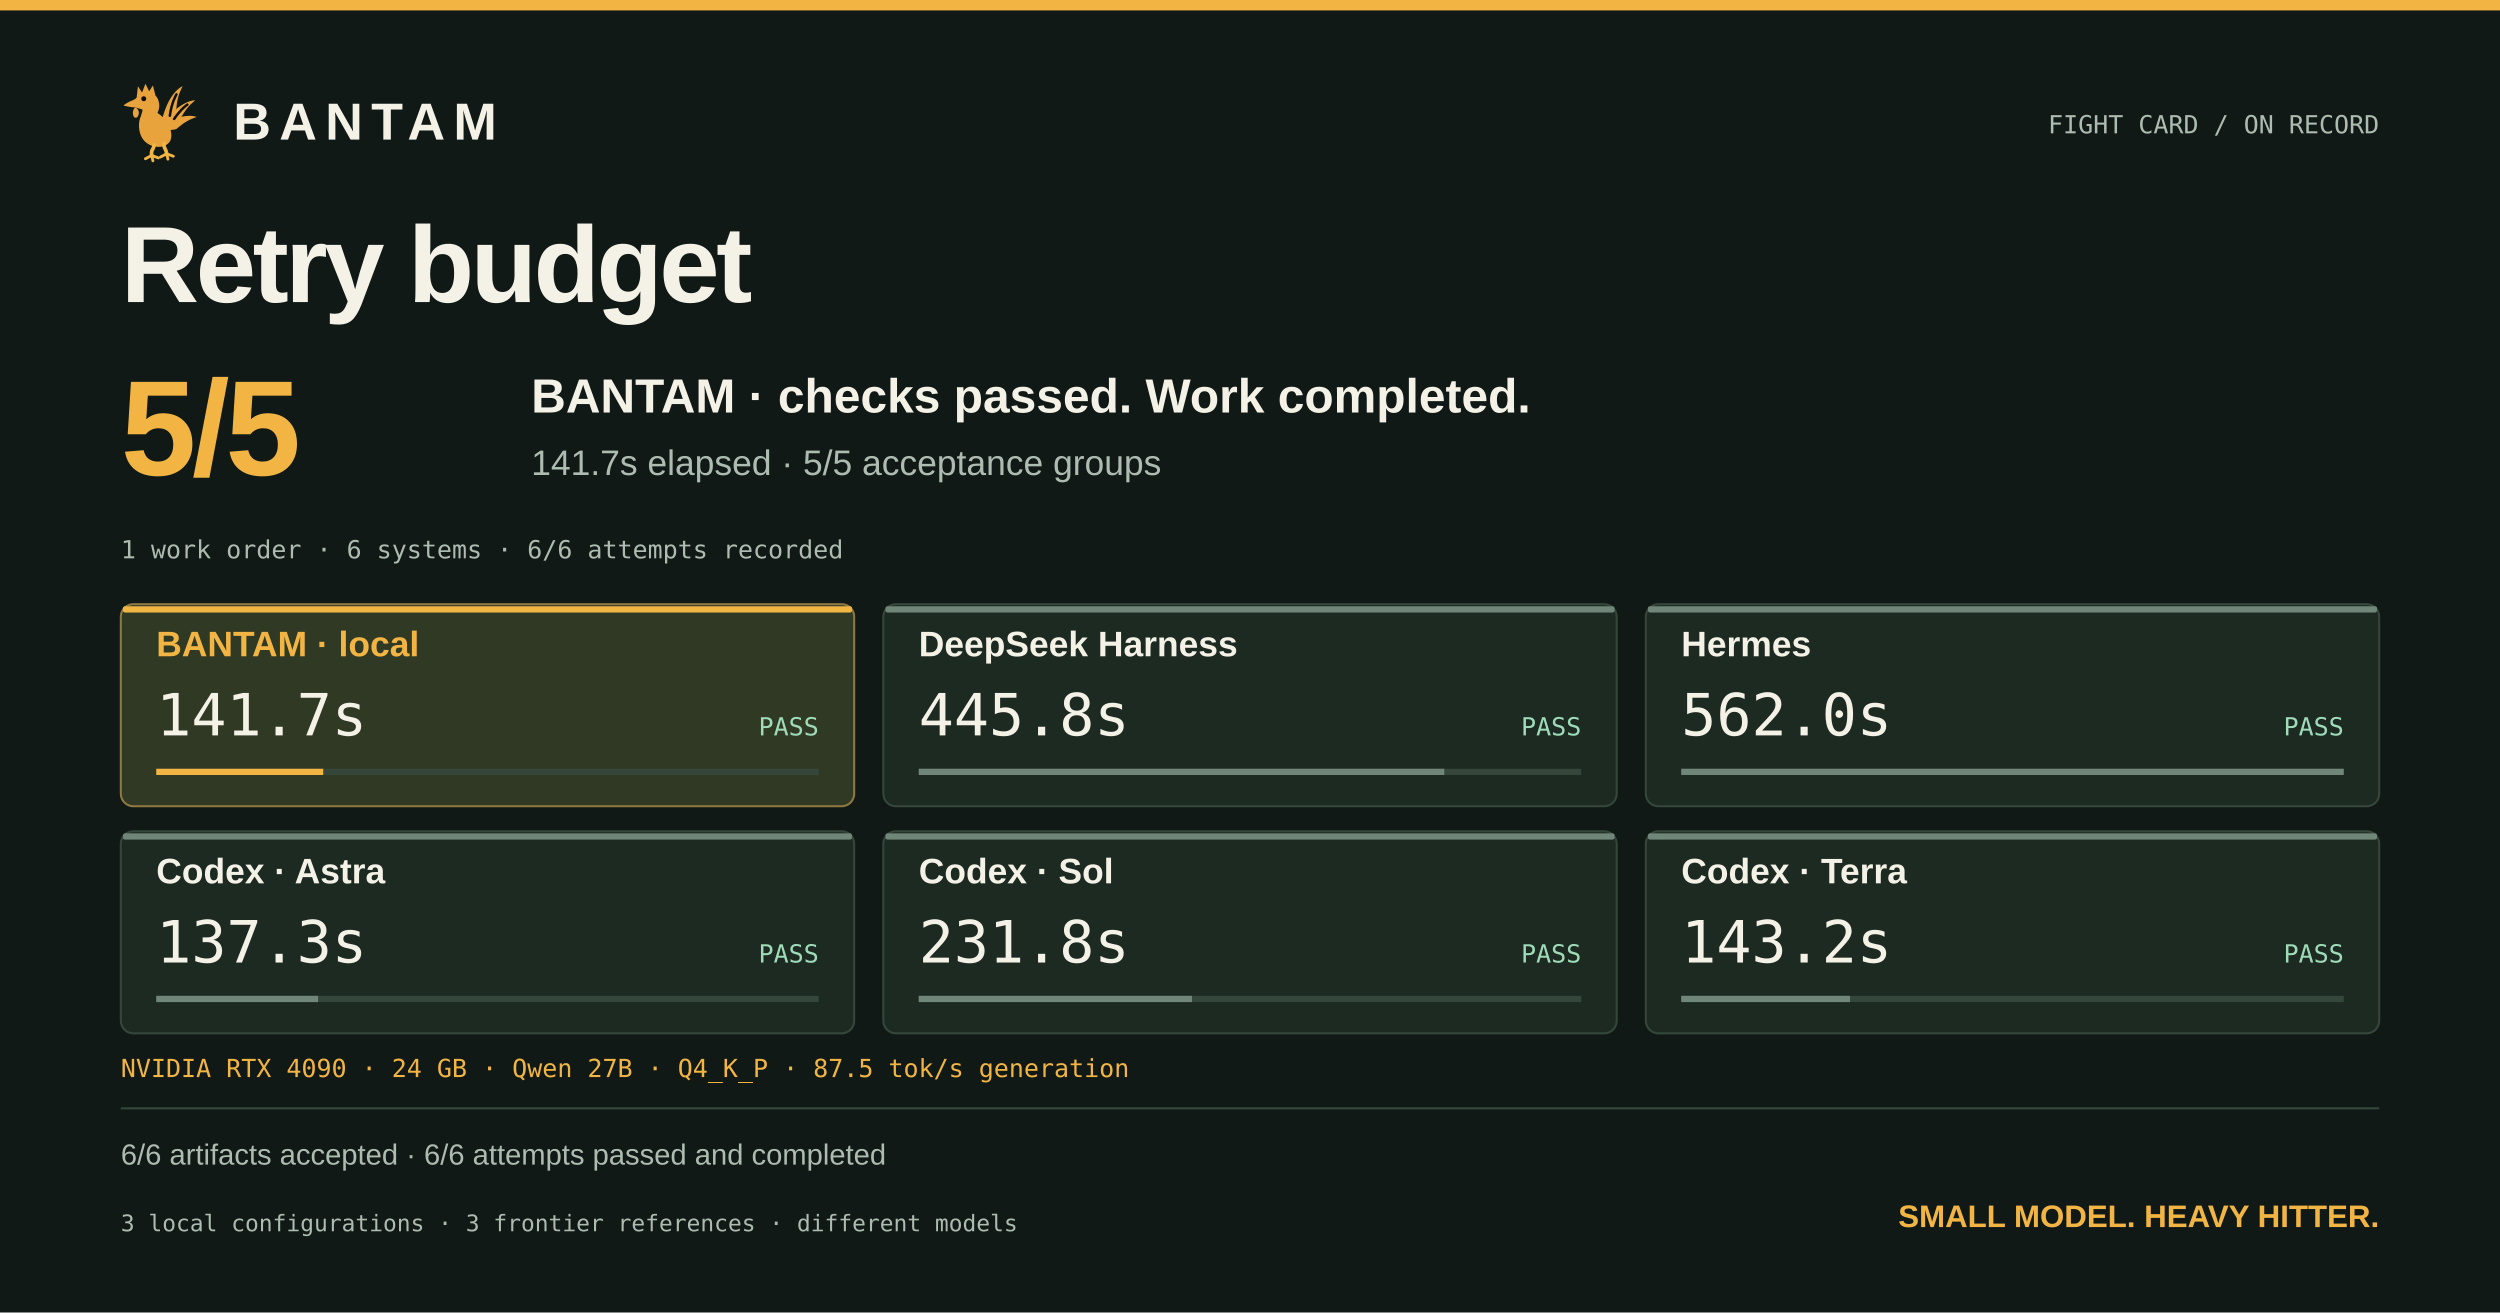
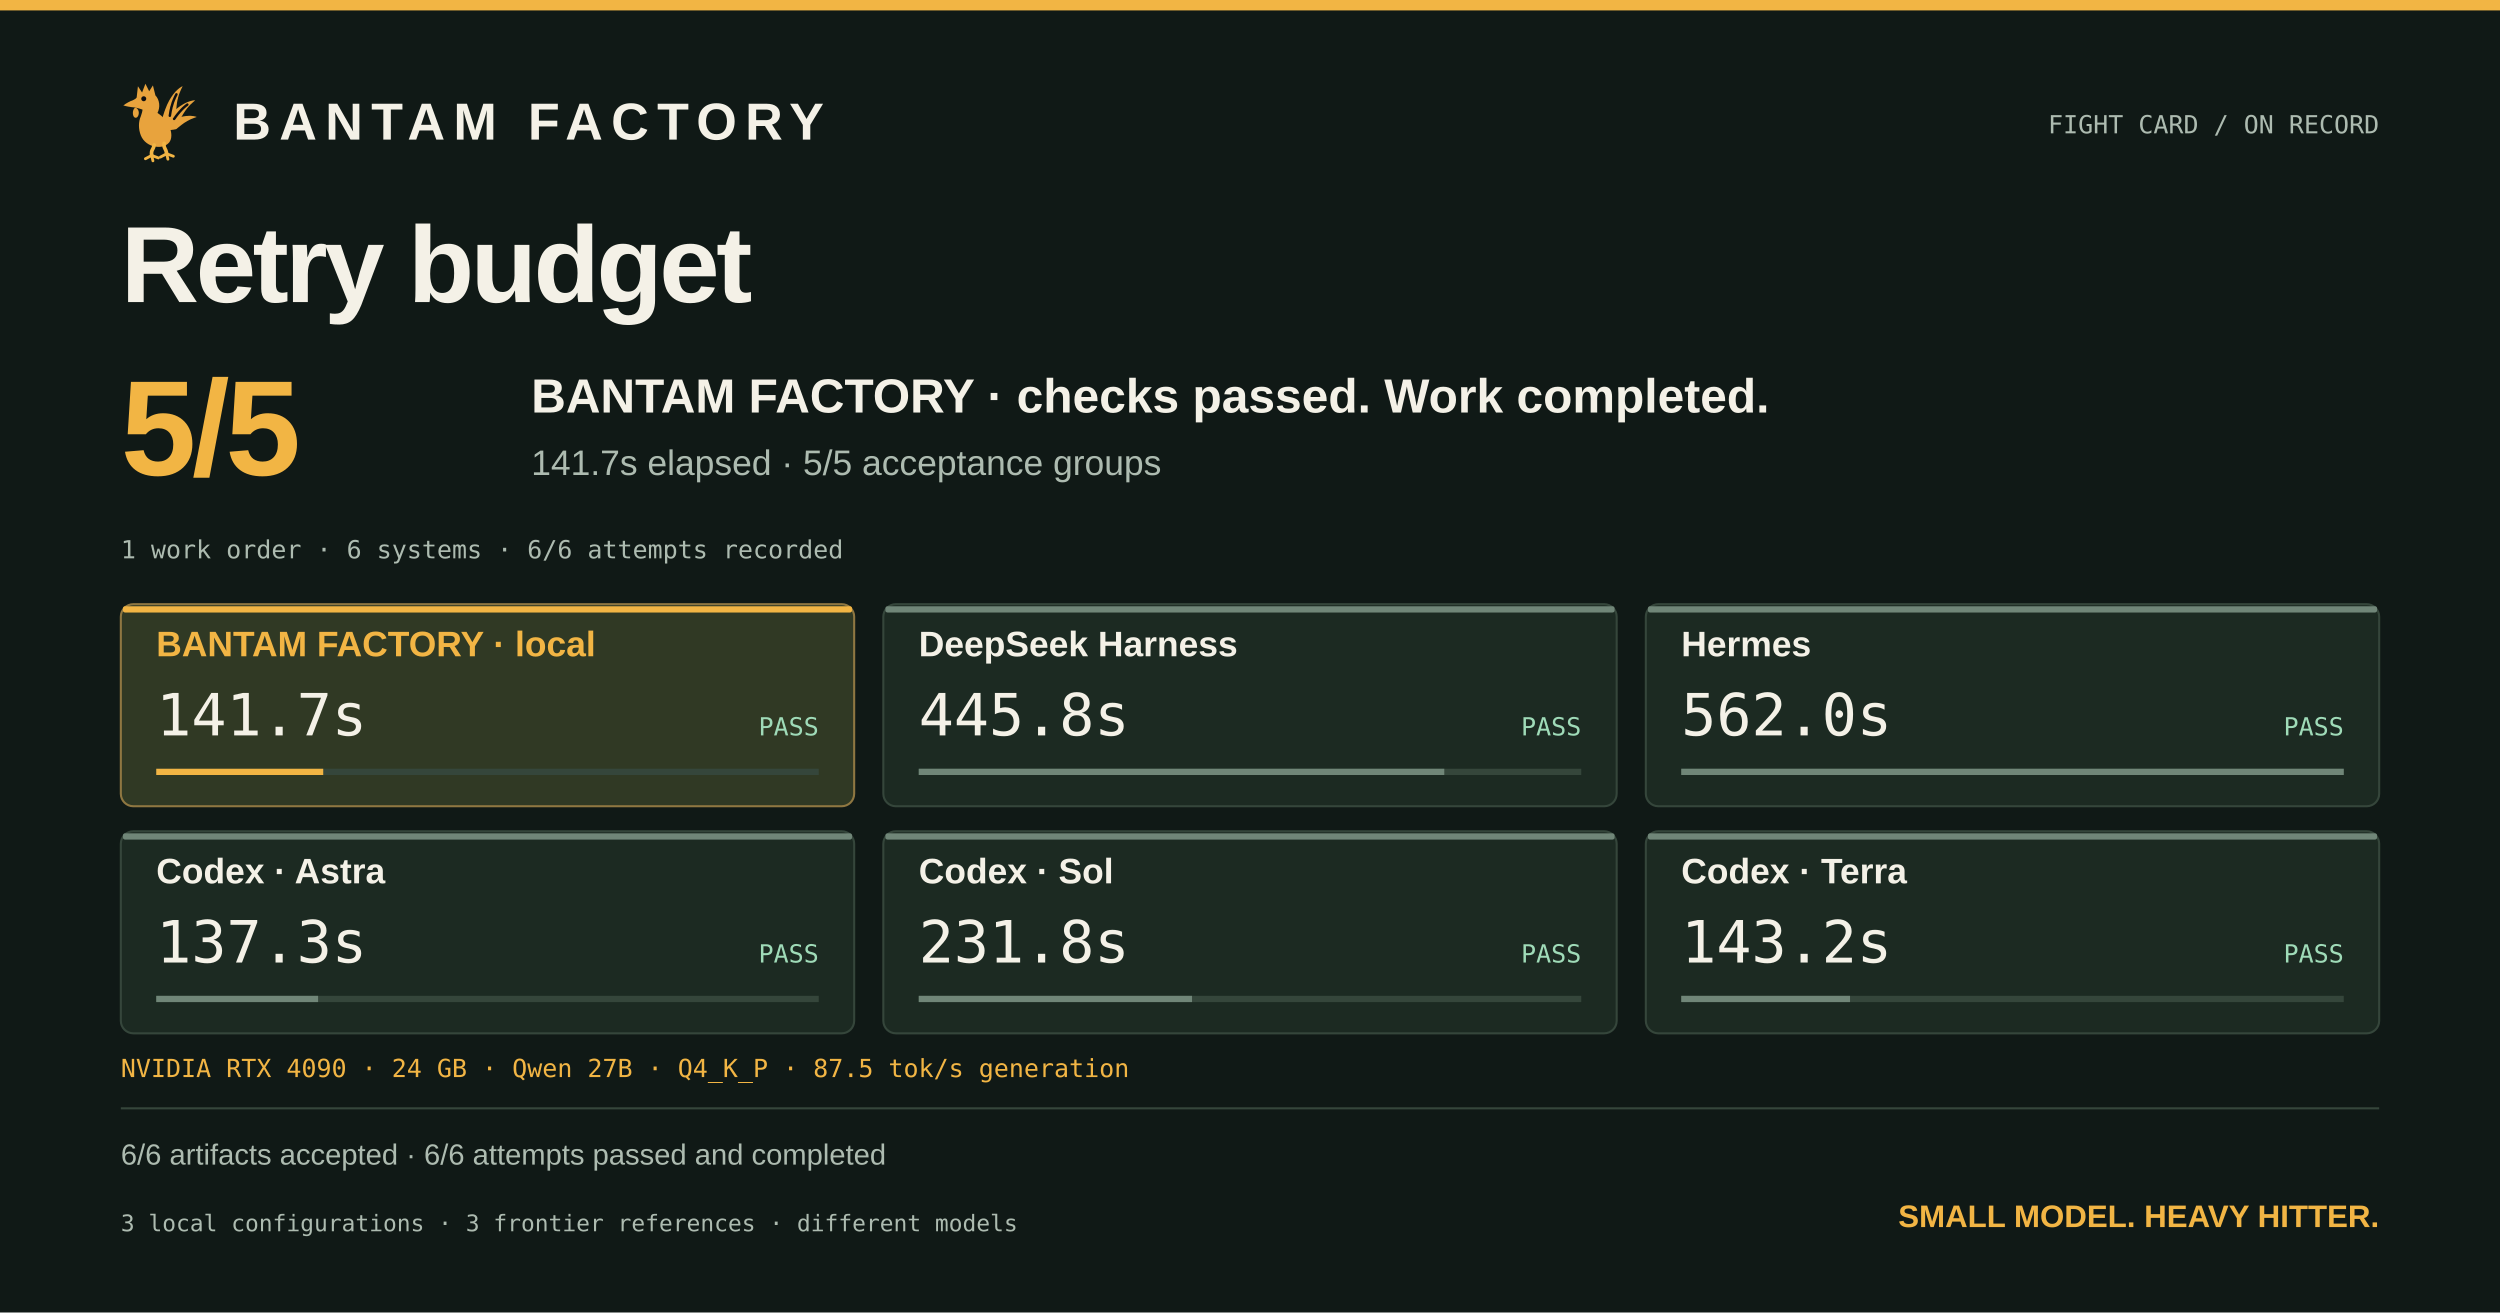
- <svg xmlns="http://www.w3.org/2000/svg" width="1200" height="630" viewBox="0 0 1200 630" role="img" aria-label="Retry budget · BANTAM recorded comparison">
+ <svg xmlns="http://www.w3.org/2000/svg" width="1200" height="630" viewBox="0 0 1200 630" role="img" aria-label="Retry budget · BANTAM FACTORY recorded comparison">
  <g font-family="Arial,Helvetica,sans-serif">
    <rect width="1200" height="630" fill="#101916" />
    <rect width="1200" height="5" fill="#f2b544" />
    <svg x="58" y="35" width="40" height="48" viewBox="0 0 100 100" color="#f2b544">
      <g fill="#e8a33d">
        <path d="M61.0 56.4L61.7 55.3L62.4 54.1L63.1 53.0L63.7 51.8L64.3 50.7L64.9 49.5L65.5 48.4L66.1 47.3L66.5 46.1L66.5 45.0L66.4 43.8L66.4 42.6L66.4 41.4L66.4 40.2L66.4 39.1L66.4 37.9L66.5 36.7L66.5 35.6L66.5 34.4L66.6 33.3L66.7 32.1L66.8 31.0L66.9 29.8L67.0 28.7L67.2 27.5L67.3 26.4L67.5 25.2L67.7 24.1L67.9 22.9L68.2 21.8L68.5 20.7L68.7 19.5L69.1 18.4L69.4 17.3L69.8 16.1L70.1 15.0L70.6 13.9L71.0 12.8L71.5 11.7L72.0 10.5L72.5 9.4L73.0 8.3L73.6 7.2L74.1 5.9L74.1 5.9L72.9 6.5L71.8 7.2L70.7 7.9L69.7 8.7L68.7 9.5L67.7 10.4L66.8 11.3L65.8 12.2L65.0 13.2L64.1 14.2L63.3 15.2L62.4 16.3L61.7 17.4L60.9 18.5L60.2 19.6L59.5 20.7L58.8 21.9L58.1 23.0L57.5 24.2L56.9 25.4L56.3 26.6L55.7 27.8L55.2 29.0L54.7 30.2L54.2 31.5L53.7 32.7L53.2 33.9L52.8 35.2L52.3 36.4L51.9 37.7L51.5 38.9L51.1 40.2L50.7 41.4L50.4 42.7L50.0 43.9L50.1 45.2L50.4 46.5L50.6 47.8L51.0 49.1L51.3 50.4L51.7 51.7L52.1 53.0L52.6 54.3L53.0 55.6Z" />
        <path d="M60.1 57.9L61.1 57.3L62.1 56.7L63.1 56.0L64.0 55.4L64.9 54.7L65.9 54.1L66.8 53.4L67.6 52.8L68.4 52.0L68.8 51.1L69.2 50.1L69.7 49.2L70.1 48.3L70.5 47.4L71.0 46.4L71.4 45.5L71.9 44.6L72.4 43.7L72.8 42.8L73.3 41.9L73.8 41.1L74.3 40.2L74.8 39.3L75.4 38.5L75.9 37.6L76.5 36.8L77.0 35.9L77.6 35.1L78.2 34.3L78.8 33.5L79.4 32.6L80.1 31.9L80.7 31.1L81.4 30.3L82.1 29.5L82.8 28.8L83.5 28.0L84.3 27.3L85.1 26.6L85.8 25.9L86.7 25.1L87.5 24.4L88.3 23.7L89.2 22.9L89.2 22.9L88.0 22.9L86.9 23.0L85.8 23.2L84.7 23.5L83.6 23.8L82.5 24.1L81.4 24.5L80.3 24.9L79.3 25.3L78.2 25.8L77.2 26.3L76.2 26.8L75.1 27.4L74.1 28.0L73.2 28.6L72.2 29.2L71.2 29.8L70.3 30.5L69.3 31.2L68.4 31.9L67.5 32.6L66.6 33.3L65.7 34.1L64.8 34.8L64.0 35.6L63.1 36.4L62.3 37.2L61.4 38.0L60.6 38.8L59.8 39.6L59.0 40.4L58.2 41.2L57.4 42.1L56.7 42.9L55.9 43.7L55.5 44.8L55.2 45.9L55.0 47.1L54.7 48.2L54.5 49.4L54.3 50.5L54.2 51.7L54.1 52.9L53.9 54.1Z" />
        <path d="M58.6 58.5L59.5 58.5L60.5 58.4L61.4 58.3L62.3 58.2L63.2 58.1L64.1 57.9L65.0 57.8L65.8 57.6L66.6 57.4L67.2 56.9L67.9 56.3L68.5 55.8L69.1 55.3L69.7 54.8L70.4 54.3L71.0 53.8L71.6 53.3L72.3 52.8L72.9 52.3L73.5 51.8L74.2 51.4L74.8 50.9L75.5 50.4L76.1 50.0L76.8 49.5L77.5 49.1L78.2 48.7L78.9 48.3L79.5 47.9L80.2 47.5L81.0 47.1L81.7 46.7L82.4 46.3L83.1 46.0L83.9 45.6L84.6 45.3L85.4 45.0L86.2 44.7L86.9 44.4L87.7 44.1L88.5 43.8L89.3 43.5L90.2 43.2L91.0 42.9L91.0 42.9L90.2 42.5L89.3 42.3L88.4 42.1L87.6 41.9L86.7 41.8L85.8 41.7L84.9 41.6L84.0 41.5L83.1 41.5L82.2 41.5L81.3 41.5L80.4 41.6L79.5 41.6L78.6 41.7L77.7 41.8L76.8 41.9L75.9 42.1L75.0 42.2L74.1 42.4L73.2 42.6L72.3 42.8L71.4 43.0L70.5 43.2L69.6 43.5L68.8 43.7L67.9 44.0L67.0 44.2L66.2 44.5L65.3 44.8L64.5 45.1L63.6 45.4L62.8 45.7L61.9 46.0L61.1 46.3L60.3 46.7L59.6 47.3L59.0 48.0L58.5 48.7L57.9 49.5L57.4 50.2L56.9 51.0L56.4 51.8L55.9 52.6L55.4 53.5Z" />
        <path d="M58.8 41.4L59.0 40.2L59.2 39.0L59.4 37.7L59.6 36.5L59.8 35.3L60.1 34.1L60.4 32.9L60.6 31.7L60.9 30.6L61.3 29.4L61.6 28.2L62.0 27.0L62.3 25.9L62.7 24.7L63.2 23.5L63.6 22.4L64.1 21.3L64.6 20.1L65.1 19.0L65.6 17.9L66.2 16.8L66.7 15.7" stroke="#0d0f12" stroke-width="3.0" fill="none" stroke-linecap="round" />
        <path d="M63.9 45.2L64.6 44.4L65.2 43.5L65.8 42.6L66.4 41.8L67.1 40.9L67.7 40.1L68.4 39.2L69.1 38.4L69.8 37.6L70.4 36.8L71.2 36.0L71.9 35.2L72.6 34.4L73.4 33.6L74.1 32.9L74.9 32.1L75.7 31.4L76.5 30.7L77.3 30.0L78.1 29.3L79.0 28.7L79.8 28.0" stroke="#0d0f12" stroke-width="3.0" fill="none" stroke-linecap="round" />
        <path d="M3 29C7 26 11 24 15 22.5C16.5 21.8 18 21 19 19.5L20.5 6L25.5 13.5L29.5 3L34 12L38.5 5L41.5 17C44 19.5 45.5 23 46 27C46.5 31 45.5 35 44 38C50 42 55 47 58 54C61.5 61.5 61.5 69 58 73.5C54 78 48 79.5 42 78.5C34 77.5 27 72.5 24 65C21 57.5 21 48.5 24 42C25 39 26 36 26 34C23 33 20 32 17 31.5C11 31 6 30 3 29Z" />
        <path d="M17.5 31.5C21 33 22.5 37 21 41C19.5 45 15.8 44.6 14.8 40.8C13.8 37 15 32.8 17.5 31.5Z" />
        <path d="M40 76.5C39 82.5 36 82 37 89" stroke="currentColor" stroke-width="4.4" stroke-linecap="round" fill="none" />
        <path d="M29.5 93L37 89L45 92M37 89L38.5 95.5" stroke="currentColor" stroke-width="3.4" stroke-linecap="round" stroke-linejoin="round" fill="none" />
        <path d="M52 74.5C51 80.5 54 80 55 87" stroke="currentColor" stroke-width="4.4" stroke-linecap="round" fill="none" />
        <path d="M47.5 91L55 87L63 90M55 87L56.5 93.5" stroke="currentColor" stroke-width="3.4" stroke-linecap="round" stroke-linejoin="round" fill="none" />
        <circle cx="27.5" cy="21" r="3" fill="#0d0f12" />
      </g>
    </svg>
-     <text x="112" y="67" fill="#f4f1e7" font-size="25" font-weight="700" letter-spacing="4">BANTAM</text>
+     <text x="112" y="67" fill="#f4f1e7" font-size="25" font-weight="700" letter-spacing="4">BANTAM FACTORY</text>
    <text x="1142" y="64" text-anchor="end" fill="#adbbb0" font-family="monospace" font-size="12">FIGHT CARD / ON RECORD</text>
    <text x="58" y="145" fill="#f4f1e7" font-size="52" font-weight="700" letter-spacing="-1.6">Retry budget</text>
    <text x="58" y="228" fill="#f2b544" font-size="65" font-weight="700" letter-spacing="-2">5/5</text>
-     <text x="255" y="198" fill="#f4f1e7" font-size="23" font-weight="700">BANTAM · checks passed. Work completed.</text>
+     <text x="255" y="198" fill="#f4f1e7" font-size="23" font-weight="700">BANTAM FACTORY · checks passed. Work completed.</text>
    <text x="255" y="228" fill="#adbbb0" font-size="17">141.7s elapsed · 5/5 acceptance groups</text>
    <text x="58" y="268" fill="#adbbb0" font-family="monospace" font-size="12">1 work order · 6 systems · 6/6 attempts recorded</text>
    <g>
      <rect x="58" y="290" width="352" height="97" rx="6" fill="#303924" stroke="#8f7741" />
      <rect x="59" y="291" width="350" height="3" rx="1" fill="#f2b544" />
-       <text x="75" y="315" fill="#f2b544" font-size="17" font-weight="700">BANTAM · local</text>
+       <text x="75" y="315" fill="#f2b544" font-size="17" font-weight="700">BANTAM FACTORY · local</text>
      <text x="75" y="353" fill="#f4f1e7" font-family="monospace" font-size="28">141.7s</text>
      <text x="393" y="353" text-anchor="end" fill="#9fdbb8" font-family="monospace" font-size="12">PASS</text>
      <rect x="75" y="369" width="318" height="3" fill="#35463b" />
      <rect x="75" y="369" width="80.148" height="3" fill="#f2b544" />
    </g>
    <g>
      <rect x="424" y="290" width="352" height="97" rx="6" fill="#1c2a22" stroke="#35463b" />
      <rect x="425" y="291" width="350" height="3" rx="1" fill="#708678" />
      <text x="441" y="315" fill="#f4f1e7" font-size="17" font-weight="700">DeepSeek Harness</text>
      <text x="441" y="353" fill="#f4f1e7" font-family="monospace" font-size="28">445.8s</text>
      <text x="759" y="353" text-anchor="end" fill="#9fdbb8" font-family="monospace" font-size="12">PASS</text>
      <rect x="441" y="369" width="318" height="3" fill="#35463b" />
      <rect x="441" y="369" width="252.256" height="3" fill="#708678" />
    </g>
    <g>
      <rect x="790" y="290" width="352" height="97" rx="6" fill="#1c2a22" stroke="#35463b" />
      <rect x="791" y="291" width="350" height="3" rx="1" fill="#708678" />
      <text x="807" y="315" fill="#f4f1e7" font-size="17" font-weight="700">Hermes</text>
      <text x="807" y="353" fill="#f4f1e7" font-family="monospace" font-size="28">562.0s</text>
      <text x="1125" y="353" text-anchor="end" fill="#9fdbb8" font-family="monospace" font-size="12">PASS</text>
      <rect x="807" y="369" width="318" height="3" fill="#35463b" />
      <rect x="807" y="369" width="318" height="3" fill="#708678" />
    </g>
    <g>
      <rect x="58" y="399" width="352" height="97" rx="6" fill="#1c2a22" stroke="#35463b" />
      <rect x="59" y="400" width="350" height="3" rx="1" fill="#708678" />
      <text x="75" y="424" fill="#f4f1e7" font-size="17" font-weight="700">Codex · Astra</text>
      <text x="75" y="462" fill="#f4f1e7" font-family="monospace" font-size="28">137.3s</text>
      <text x="393" y="462" text-anchor="end" fill="#9fdbb8" font-family="monospace" font-size="12">PASS</text>
      <rect x="75" y="478" width="318" height="3" fill="#35463b" />
      <rect x="75" y="478" width="77.679" height="3" fill="#708678" />
    </g>
    <g>
      <rect x="424" y="399" width="352" height="97" rx="6" fill="#1c2a22" stroke="#35463b" />
      <rect x="425" y="400" width="350" height="3" rx="1" fill="#708678" />
      <text x="441" y="424" fill="#f4f1e7" font-size="17" font-weight="700">Codex · Sol</text>
      <text x="441" y="462" fill="#f4f1e7" font-family="monospace" font-size="28">231.8s</text>
      <text x="759" y="462" text-anchor="end" fill="#9fdbb8" font-family="monospace" font-size="12">PASS</text>
      <rect x="441" y="478" width="318" height="3" fill="#35463b" />
      <rect x="441" y="478" width="131.172" height="3" fill="#708678" />
    </g>
    <g>
      <rect x="790" y="399" width="352" height="97" rx="6" fill="#1c2a22" stroke="#35463b" />
      <rect x="791" y="400" width="350" height="3" rx="1" fill="#708678" />
      <text x="807" y="424" fill="#f4f1e7" font-size="17" font-weight="700">Codex · Terra</text>
      <text x="807" y="462" fill="#f4f1e7" font-family="monospace" font-size="28">143.2s</text>
      <text x="1125" y="462" text-anchor="end" fill="#9fdbb8" font-family="monospace" font-size="12">PASS</text>
      <rect x="807" y="478" width="318" height="3" fill="#35463b" />
      <rect x="807" y="478" width="81.012" height="3" fill="#708678" />
    </g>
    <text x="58" y="517" fill="#f2b544" font-family="monospace" font-size="12">NVIDIA RTX 4090 · 24 GB · Qwen 27B · Q4_K_P · 87.5 tok/s generation</text>
    <line x1="58" y1="532" x2="1142" y2="532" stroke="#35463b" />
    <text x="58" y="559" fill="#adbbb0" font-size="14">6/6 artifacts accepted · 6/6 attempts passed and completed</text>
    <text x="58" y="591" fill="#adbbb0" font-family="monospace" font-size="11">3 local configurations · 3 frontier references · different models</text>
    <text x="1142" y="589" text-anchor="end" fill="#f2b544" font-size="15" font-weight="700">SMALL MODEL. HEAVY HITTER.</text>
  </g>
</svg>
